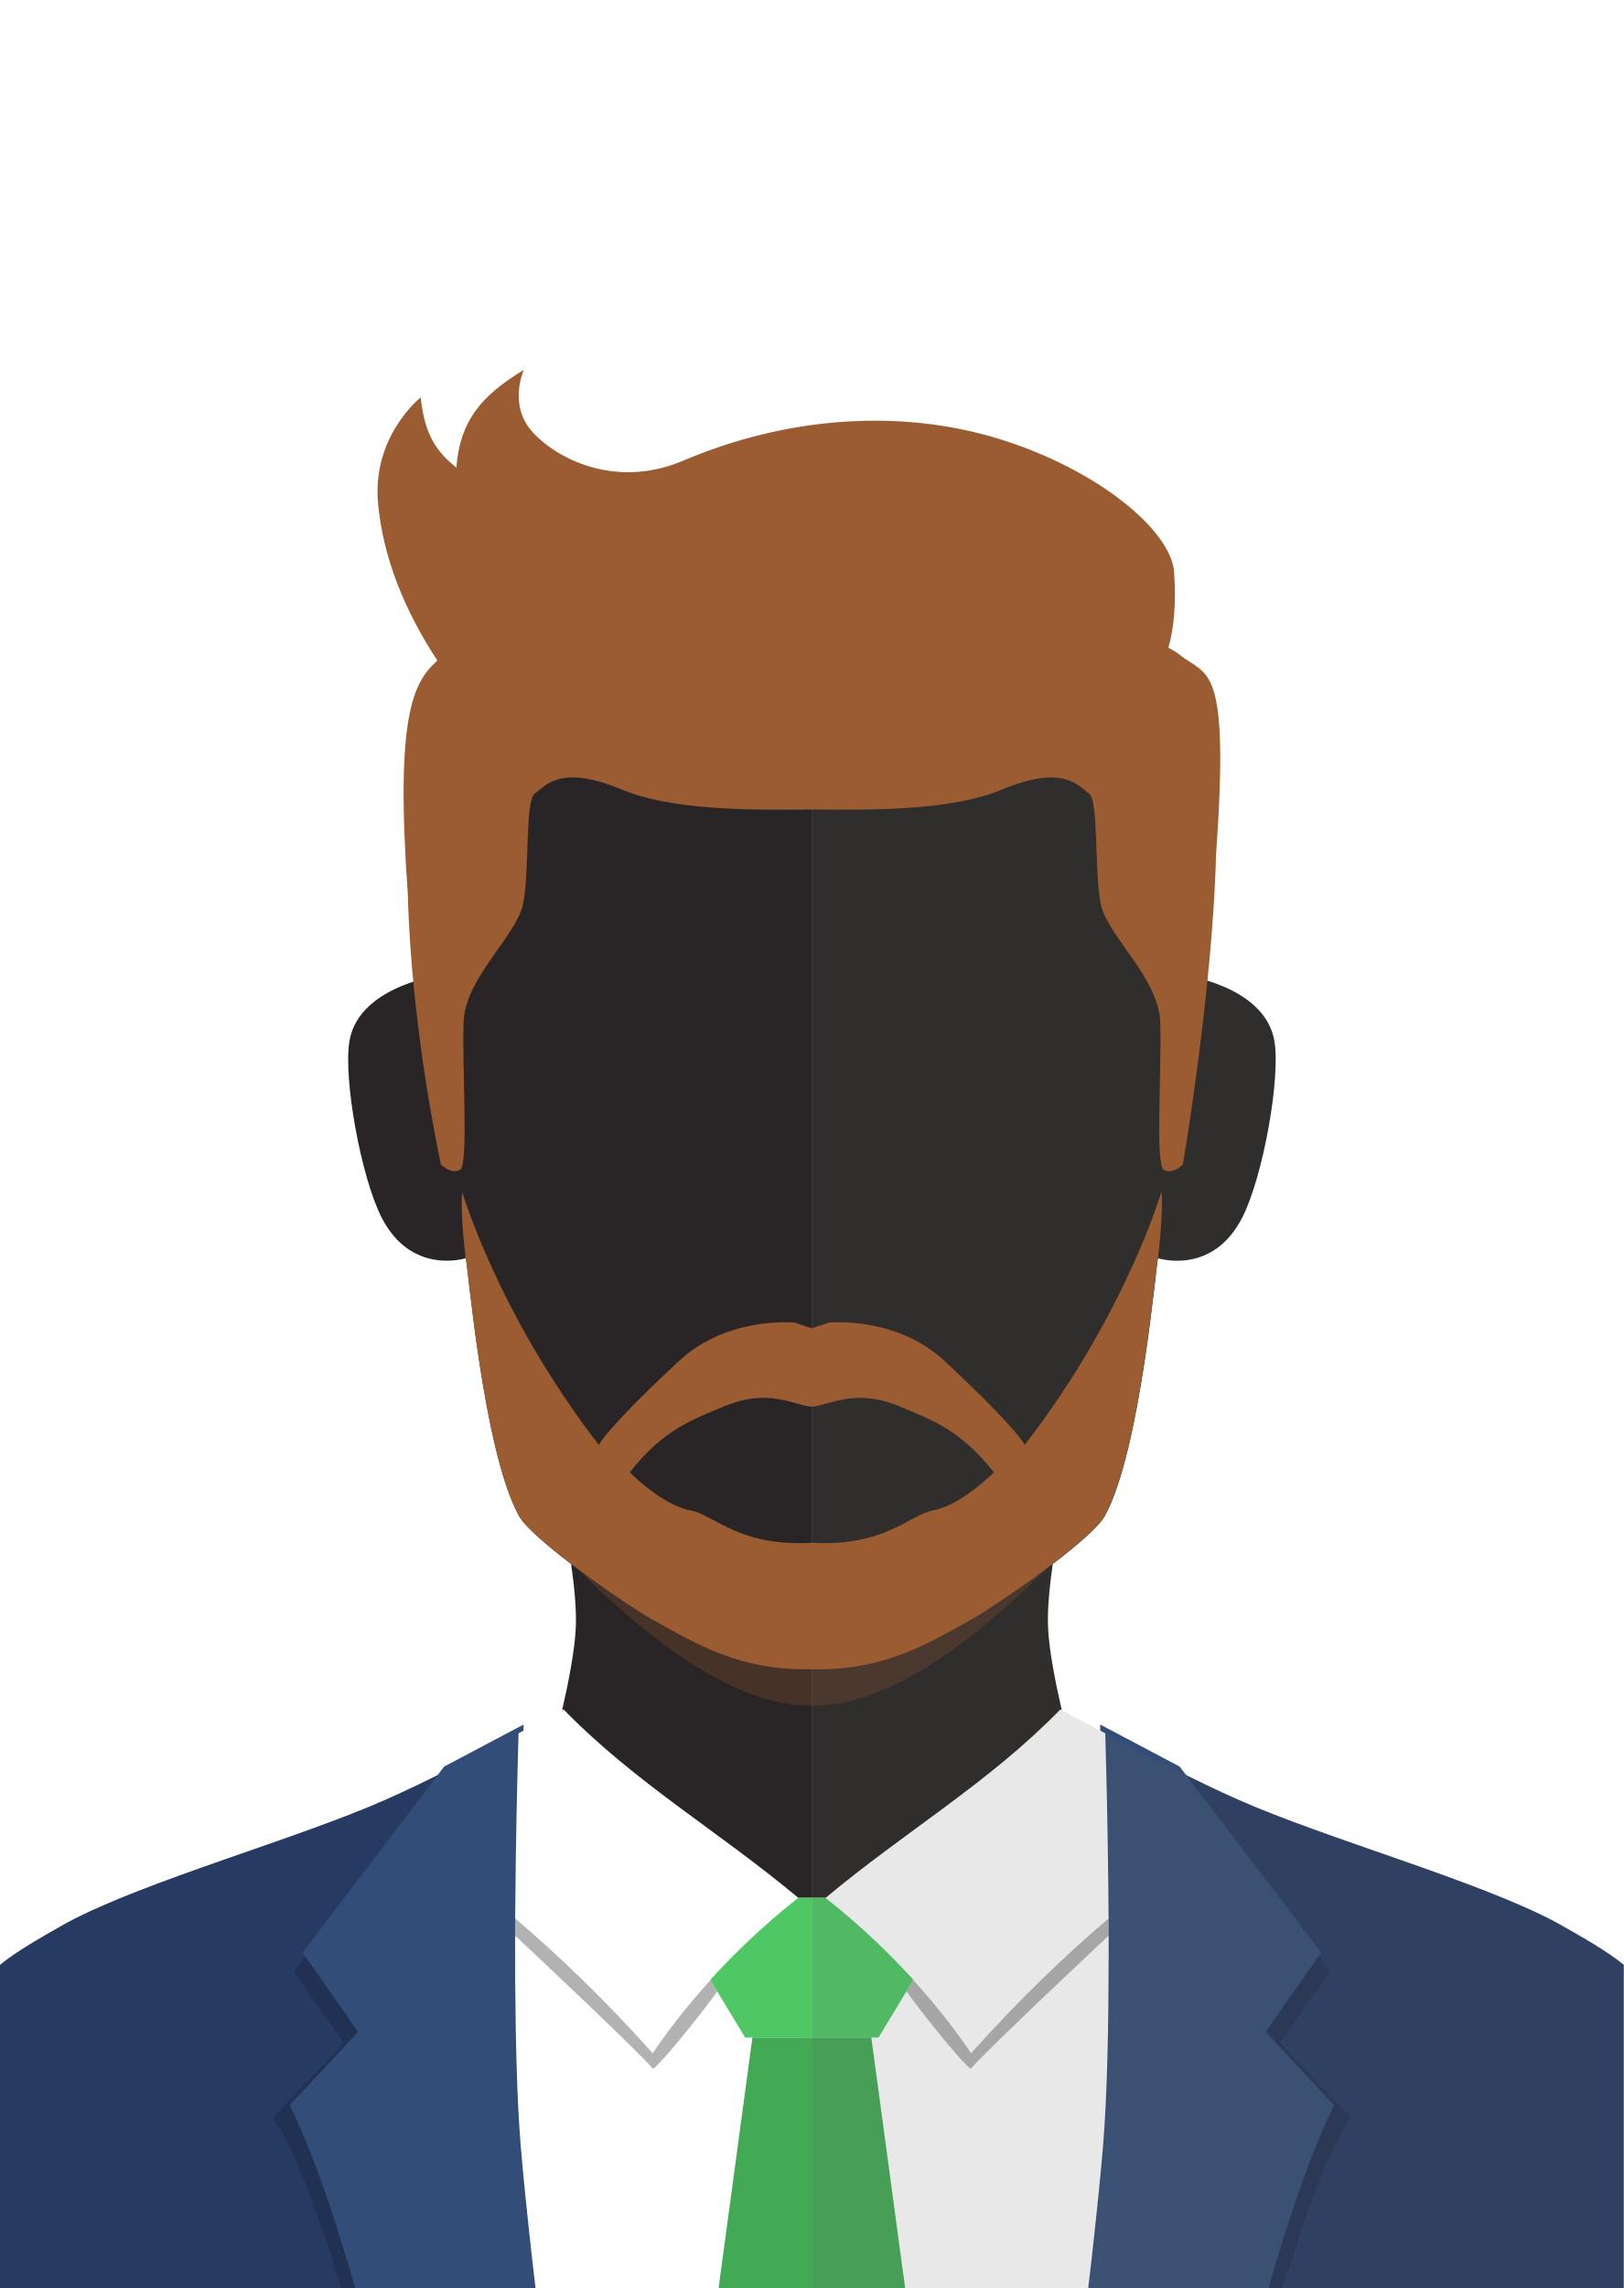
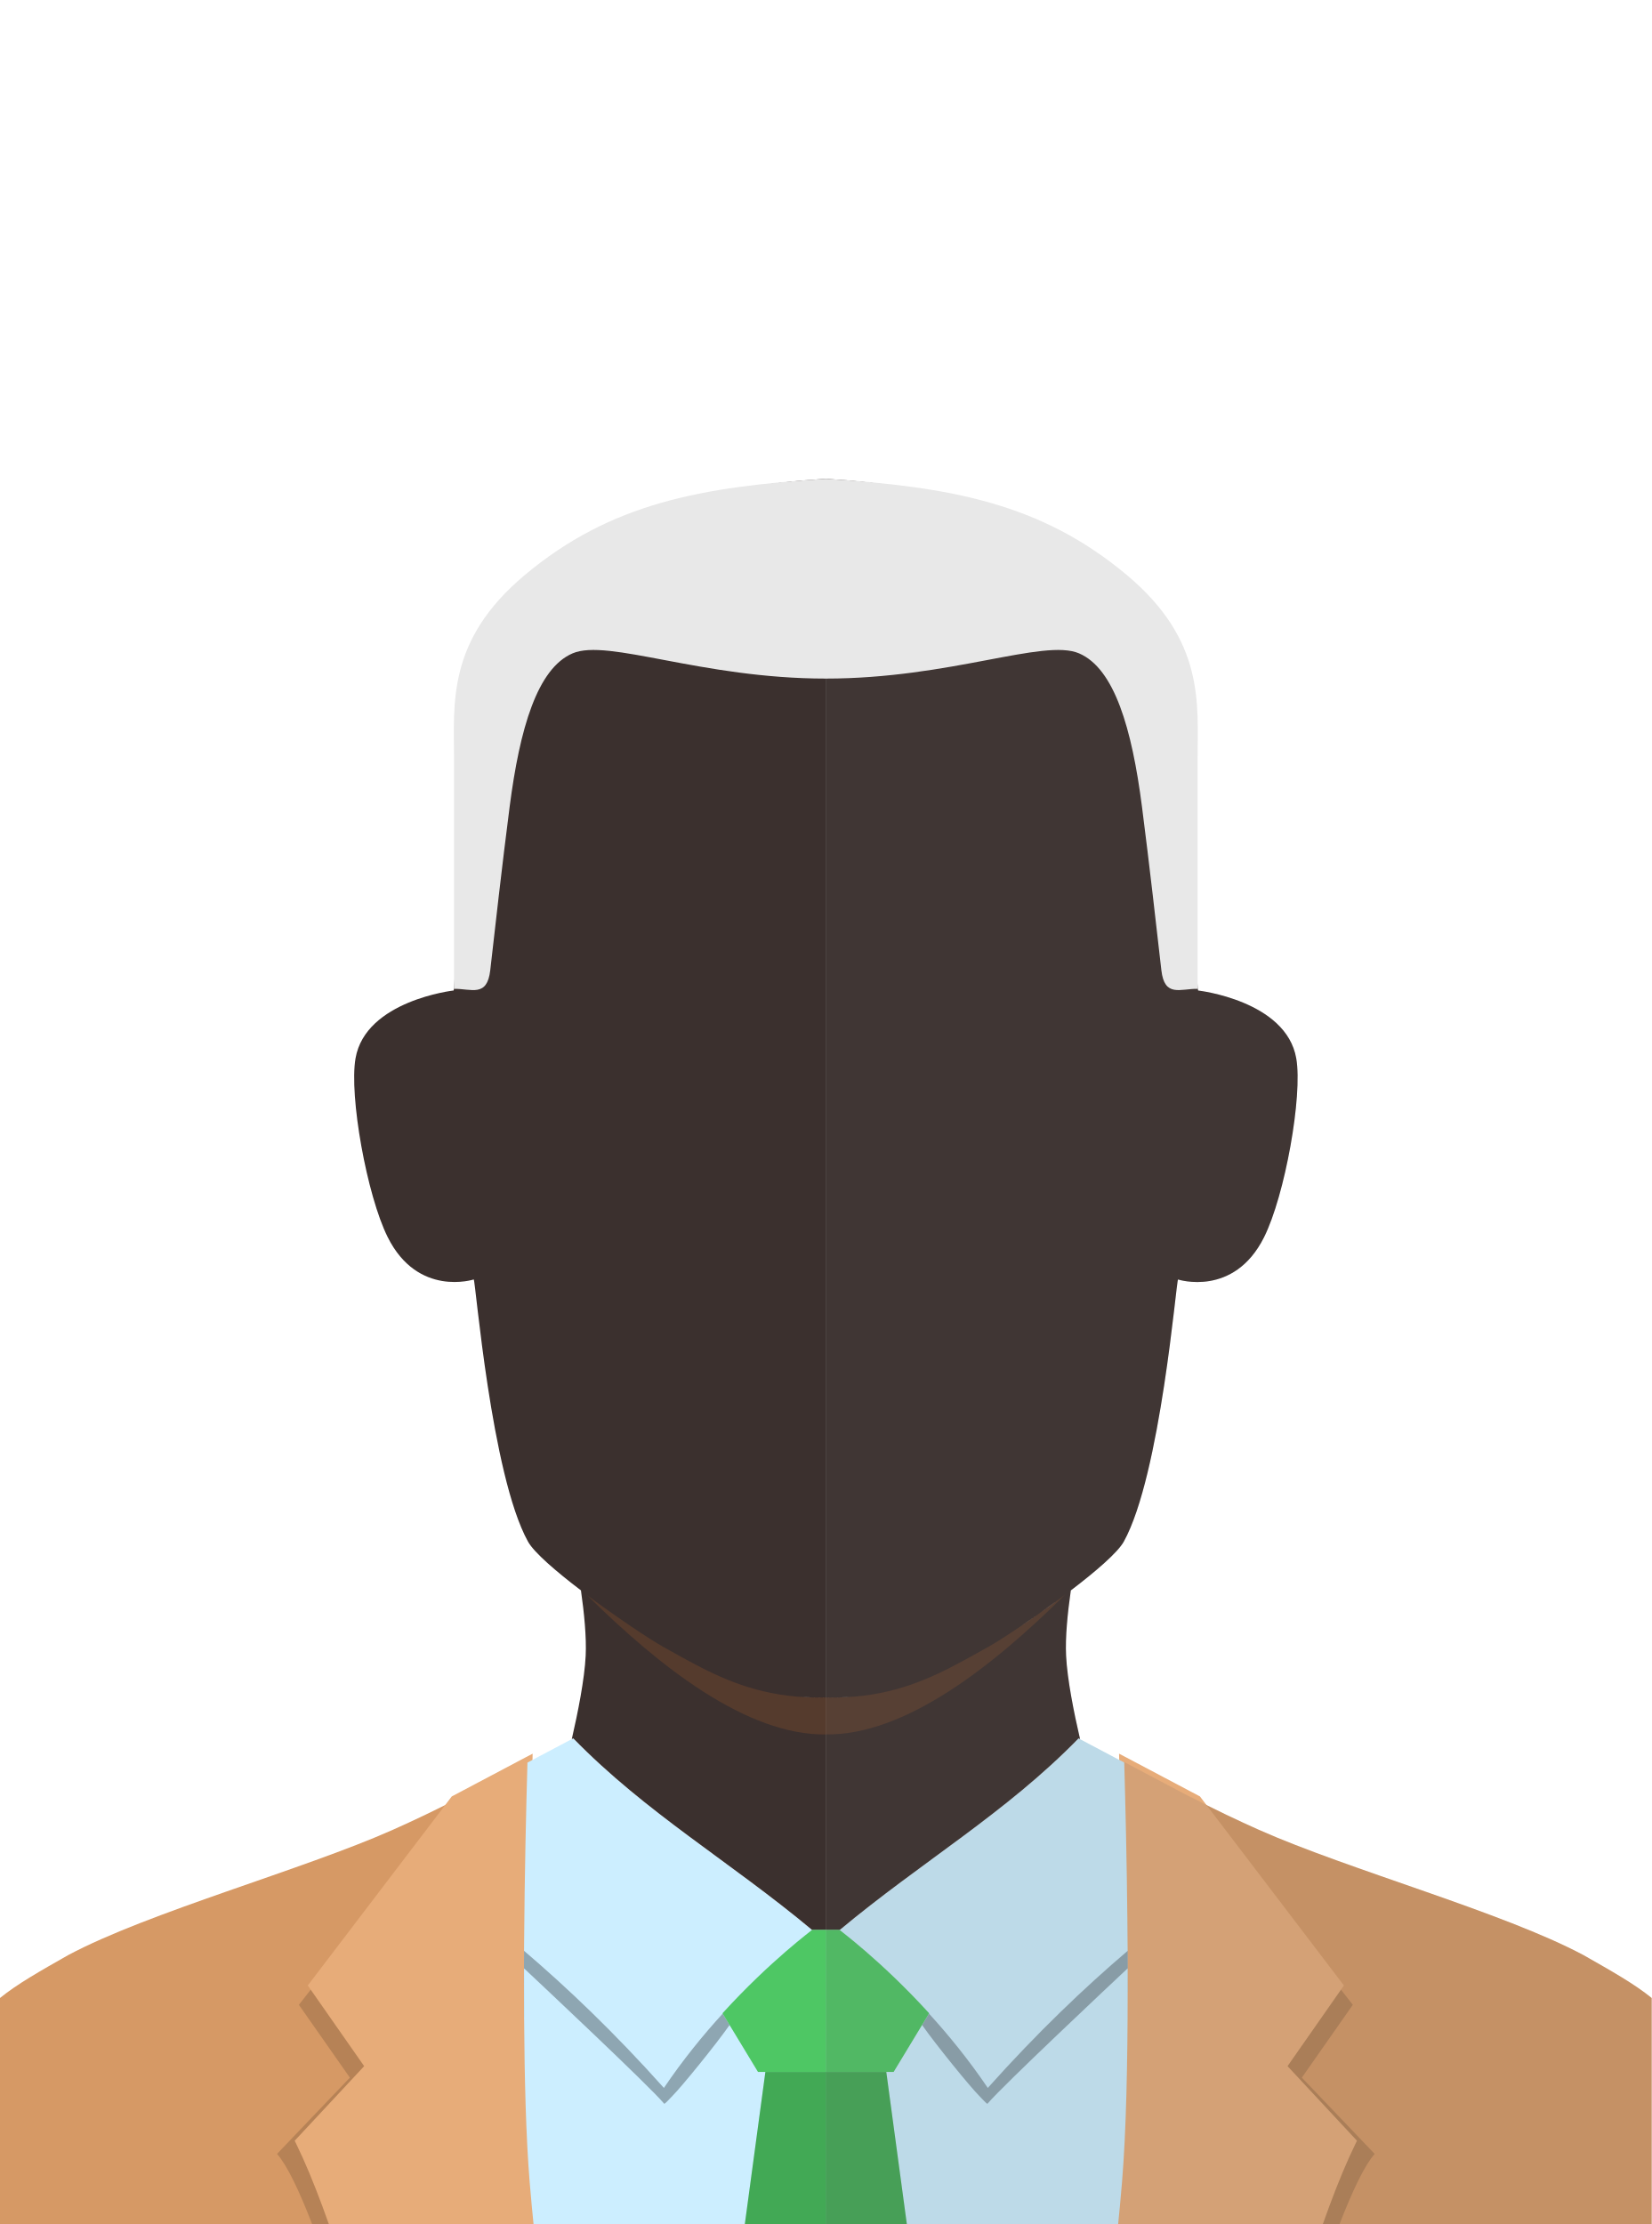
<svg xmlns="http://www.w3.org/2000/svg">
  <defs />
-   <g id="Body" style="display: inline;">
-     <path id="Suit" d="M 12.275 47.871 C 11.685 48.184 10.975 48.518 10.467 48.744 C 8.058 49.815 3.955 50.94 1.816 52.083 C 1.054 52.516 0.459 52.852 0 53.225 L 0 72 L 12.173 72 C 11.822 70.262 9.874 60.867 8.009 57.051 L 9.871 55.051 L 8.515 52.895 L 12.275 47.871 z M 31.725 47.871 L 35.485 52.895 L 34.129 55.051 L 35.991 57.051 C 34.126 60.867 32.178 70.262 31.826 72 L 44 72 L 44 53.225 C 43.541 52.852 42.946 52.516 42.183 52.083 C 40.045 50.94 35.942 49.815 33.533 48.744 C 33.025 48.518 32.315 48.184 31.725 47.871 z " style="fill-rule: evenodd; fill: rgb(39, 58, 98);" />
-     <path id="LapelShadow" d="M 8.362 52.896 L 7.962 53.407 L 9.32 55.347 L 7.38 57.379 C 8.412 58.533 10.529 65.793 11.739 72 L 12.173 72 C 11.822 70.263 9.874 60.868 8.009 57.052 L 9.871 55.052 L 8.362 52.896 z M 35.638 52.896 L 34.129 55.052 L 35.991 57.052 C 34.126 60.868 32.178 70.263 31.826 72 L 32.261 72 C 33.471 65.793 35.588 58.533 36.62 57.379 L 34.68 55.347 L 36.038 53.407 L 35.638 52.896 z " style="fill: rgb(0, 0, 0); fill-rule: evenodd; fill-opacity: 0.15;" />
-     <path id="Lapel" d="M 14.189 46.717 L 13.988 46.822 C 13.68 46.986 12.807 47.447 12.061 47.842 L 12.035 47.855 L 8.199 52.892 L 9.701 55.041 L 7.85 57.028 L 7.89 57.109 C 8.812 58.995 9.768 62.299 10.531 65.338 C 11.289 68.357 11.858 71.113 12.038 72 L 15.903 72 L 15.9 71.982 C 15.44 68.508 14.503 61.293 14.242 58.119 C 13.996 55.124 14.103 49.784 14.184 46.943 L 14.189 46.717 z M 29.811 46.717 L 29.816 46.943 C 29.897 49.784 30.004 55.124 29.758 58.119 C 29.497 61.293 28.56 68.508 28.1 71.982 L 28.097 72 L 31.963 72 C 32.143 71.113 32.711 68.357 33.469 65.338 C 34.232 62.299 35.188 58.995 36.109 57.109 L 36.149 57.028 L 34.299 55.041 L 35.801 52.892 L 31.965 47.855 L 31.94 47.842 C 31.193 47.447 30.32 46.986 30.012 46.822 L 29.811 46.717 z " style="fill-rule: evenodd; fill: rgb(50, 77, 119);" />
-     <path id="Shirt" d="M 15.27 46.309 C 15.202 46.344 14.329 46.807 14.051 46.954 C 14.015 48.217 13.975 49.912 13.962 51.753 L 13.961 51.752 C 13.956 52.414 13.956 53.084 13.96 53.745 L 13.962 53.748 C 13.972 55.374 14.012 56.935 14.11 58.13 C 14.372 61.314 15.309 68.525 15.769 72 L 18.12 72 L 21.999 72 L 21.999 55.421 L 22.001 55.421 L 22.001 72 L 25.88 72 L 28.231 72 C 28.691 68.525 29.628 61.314 29.89 58.13 C 30.002 56.769 30.039 54.934 30.04 53.068 L 30.043 53.064 C 30.043 52.699 30.042 52.333 30.04 51.969 C 30.039 51.95 30.039 51.932 30.039 51.913 C 30.038 51.796 30.037 51.68 30.036 51.564 C 30.036 51.461 30.035 51.357 30.034 51.255 C 30.034 51.23 30.034 51.205 30.033 51.18 L 30.033 51.18 C 30.017 49.562 29.981 48.085 29.949 46.954 C 29.671 46.807 28.798 46.344 28.73 46.309 C 26.791 48.299 24.539 49.6 22.369 51.412 C 22.369 51.412 22.362 51.407 22.362 51.407 L 22.001 51.407 L 22.001 51.674 L 21.999 51.674 L 21.999 51.407 L 21.637 51.407 C 21.638 51.407 21.631 51.412 21.631 51.412 C 19.461 49.6 17.209 48.299 15.27 46.309 z M 14.838 52.743 C 14.988 52.879 15.139 53.018 15.292 53.162 C 15.445 53.306 15.599 53.453 15.755 53.605 C 15.911 53.757 16.068 53.912 16.227 54.072 C 16.385 54.231 16.545 54.395 16.706 54.563 C 16.867 54.73 17.029 54.902 17.193 55.079 C 17.356 55.255 17.52 55.436 17.686 55.621 C 17.52 55.436 17.356 55.255 17.193 55.079 C 17.029 54.902 16.867 54.73 16.706 54.563 C 16.545 54.395 16.385 54.231 16.227 54.072 C 16.068 53.912 15.911 53.757 15.755 53.605 C 15.599 53.453 15.445 53.306 15.292 53.162 C 15.139 53.018 14.988 52.879 14.838 52.743 z M 29.162 52.743 C 29.012 52.879 28.861 53.018 28.708 53.162 C 28.555 53.306 28.401 53.453 28.245 53.605 C 28.089 53.757 27.931 53.912 27.773 54.072 C 27.614 54.231 27.455 54.395 27.294 54.563 C 27.133 54.73 26.97 54.902 26.807 55.079 C 26.644 55.255 26.48 55.436 26.314 55.621 C 26.254 55.532 26.193 55.444 26.132 55.358 C 26.193 55.444 26.254 55.532 26.314 55.621 C 26.48 55.436 26.644 55.255 26.807 55.079 C 26.97 54.902 27.133 54.73 27.294 54.563 C 27.455 54.395 27.614 54.231 27.773 54.072 C 27.931 53.912 28.089 53.757 28.245 53.605 C 28.401 53.453 28.555 53.306 28.708 53.162 C 28.861 53.018 29.012 52.879 29.162 52.743 z M 19.252 53.641 C 19.123 53.783 18.991 53.931 18.86 54.085 C 18.794 54.162 18.728 54.24 18.662 54.32 C 18.596 54.4 18.53 54.481 18.465 54.564 C 18.407 54.636 18.35 54.709 18.293 54.783 C 18.35 54.709 18.407 54.636 18.465 54.564 C 18.53 54.482 18.596 54.4 18.662 54.32 C 18.728 54.241 18.794 54.162 18.86 54.085 C 18.992 53.931 19.123 53.783 19.252 53.641 z M 25.394 54.389 C 25.431 54.434 25.467 54.479 25.503 54.524 C 25.467 54.479 25.431 54.434 25.394 54.389 z M 25.575 54.613 C 25.613 54.661 25.65 54.71 25.688 54.758 C 25.651 54.71 25.613 54.661 25.575 54.613 z M 18.24 54.852 C 18.197 54.907 18.155 54.964 18.113 55.02 C 18.155 54.964 18.197 54.908 18.24 54.852 z M 25.769 54.863 C 25.814 54.923 25.859 54.983 25.904 55.043 C 25.859 54.983 25.814 54.923 25.769 54.863 z M 25.935 55.084 C 25.988 55.157 26.042 55.231 26.095 55.305 C 26.042 55.231 25.988 55.157 25.935 55.084 z M 18.056 55.097 C 18.011 55.158 17.966 55.221 17.921 55.283 C 17.966 55.221 18.011 55.158 18.056 55.097 z " style="fill-rule: evenodd; fill: rgb(255, 255, 255);" />
-     <path id="CollarShadow" d="M 30.032 51.18 C 30.034 51.424 30.037 51.664 30.039 51.913 C 30.037 51.668 30.036 51.422 30.033 51.18 L 30.032 51.18 z M 21.999 51.674 L 21.999 55.195 L 21.999 55.421 L 22.001 55.421 L 22.001 55.195 L 22.001 51.674 L 21.999 51.674 z M 13.961 51.752 C 13.956 52.414 13.956 53.084 13.96 53.745 L 13.962 53.748 C 13.96 53.313 13.959 52.874 13.96 52.436 C 14.382 52.831 17.292 55.566 17.678 56.024 L 17.697 56.046 C 17.757 56.006 17.82 55.927 17.916 55.831 C 18.159 55.588 19.068 54.471 19.436 53.945 L 20.193 55.195 L 19.252 53.641 C 18.734 54.209 18.191 54.873 17.686 55.621 C 16.363 54.141 15.103 52.943 13.96 51.969 C 13.961 51.895 13.962 51.826 13.962 51.753 L 13.961 51.752 z M 30.04 51.969 C 28.897 52.943 27.637 54.141 26.314 55.621 C 25.807 54.871 25.265 54.208 24.748 53.641 L 24.564 53.945 C 24.932 54.471 25.841 55.588 26.084 55.831 C 26.18 55.927 26.243 56.006 26.303 56.046 L 26.322 56.024 C 26.708 55.566 29.618 52.831 30.04 52.436 C 30.04 52.646 30.04 52.857 30.04 53.068 L 30.043 53.064 C 30.043 52.699 30.042 52.333 30.04 51.969 z " style="fill: rgb(0, 0, 0); fill-rule: evenodd; fill-opacity: 0.304;" />
-     <g id="TieGroup" style="display: inline;">
-       <path id="Tie" d="M 20.389,55.195 18.12,72 h 3.879 V 55.195 Z m 1.611,0 V 72 h 3.879 L 23.61,55.195 Z" style="fill-rule: evenodd;" fill="#4ec764" />
-       <path id="TieKnot" d="m 21.637,51.407 c 0.023,-0.007 -1.103,0.811 -2.391,2.226 l 0.946,1.562 h 1.806 v -3.788 z m 0.363,0 v 3.788 h 1.806 l 0.946,-1.562 c -1.288,-1.415 -2.413,-2.233 -2.391,-2.226 z" style="fill-rule: evenodd;" fill="#4ec764" />
-       <path id="TieTint" d="M 20.389,55.195 18.12,72 h 3.879 V 55.195 Z m 1.611,0 V 72 h 3.879 L 23.61,55.195 Z" style="fill: rgb(0, 0, 0); fill-opacity: 0.15; fill-rule: evenodd;" />
+   <g id="Body" style="display: inline">
+     <path id="Suit" d="M 12.275 47.871 C 11.685 48.184 10.975 48.518 10.467 48.744 C 8.058 49.815 3.955 50.94 1.816 52.083 C 1.054 52.516 0.459 52.852 0 53.225 L 0 72 L 12.173 72 C 11.822 70.262 9.874 60.867 8.009 57.051 L 9.871 55.051 L 8.515 52.895 L 12.275 47.871 z M 31.725 47.871 L 35.485 52.895 L 34.129 55.051 L 35.991 57.051 C 34.126 60.867 32.178 70.262 31.826 72 L 44 72 L 44 53.225 C 43.541 52.852 42.946 52.516 42.183 52.083 C 40.045 50.94 35.942 49.815 33.533 48.744 C 33.025 48.518 32.315 48.184 31.725 47.871 z " style="fill-rule: evenodd; fill: rgb(214, 153, 101)" />
+     <path id="LapelShadow" d="M 8.362 52.896 L 7.962 53.407 L 9.32 55.347 L 7.38 57.379 C 8.412 58.533 10.529 65.793 11.739 72 L 12.173 72 C 11.822 70.263 9.874 60.868 8.009 57.052 L 9.871 55.052 L 8.362 52.896 z M 35.638 52.896 L 34.129 55.052 L 35.991 57.052 C 34.126 60.868 32.178 70.263 31.826 72 L 32.261 72 C 33.471 65.793 35.588 58.533 36.62 57.379 L 34.68 55.347 L 36.038 53.407 L 35.638 52.896 z " style="fill: rgb(0, 0, 0); fill-rule: evenodd; fill-opacity: 0.15" />
+     <path id="Lapel" d="M 14.189 46.717 L 13.988 46.822 C 13.68 46.986 12.807 47.447 12.061 47.842 L 12.035 47.855 L 8.199 52.892 L 9.701 55.041 L 7.85 57.028 L 7.89 57.109 C 8.812 58.995 9.768 62.299 10.531 65.338 C 11.289 68.357 11.858 71.113 12.038 72 L 15.903 72 L 15.9 71.982 C 15.44 68.508 14.503 61.293 14.242 58.119 C 13.996 55.124 14.103 49.784 14.184 46.943 L 14.189 46.717 z M 29.811 46.717 L 29.816 46.943 C 29.897 49.784 30.004 55.124 29.758 58.119 C 29.497 61.293 28.56 68.508 28.1 71.982 L 28.097 72 L 31.963 72 C 32.143 71.113 32.711 68.357 33.469 65.338 C 34.232 62.299 35.188 58.995 36.109 57.109 L 36.149 57.028 L 34.299 55.041 L 35.801 52.892 L 31.965 47.855 L 31.94 47.842 C 31.193 47.447 30.32 46.986 30.012 46.822 L 29.811 46.717 z " style="fill-rule: evenodd; fill: rgb(231, 172, 121)" />
+     <path id="Shirt" d="M 15.27 46.309 C 15.202 46.344 14.329 46.807 14.051 46.954 C 14.015 48.217 13.975 49.912 13.962 51.753 L 13.961 51.752 C 13.956 52.414 13.956 53.084 13.96 53.745 L 13.962 53.748 C 13.972 55.374 14.012 56.935 14.11 58.13 C 14.372 61.314 15.309 68.525 15.769 72 L 18.12 72 L 21.999 72 L 21.999 55.421 L 22.001 55.421 L 22.001 72 L 25.88 72 L 28.231 72 C 28.691 68.525 29.628 61.314 29.89 58.13 C 30.002 56.769 30.039 54.934 30.04 53.068 L 30.043 53.064 C 30.043 52.699 30.042 52.333 30.04 51.969 C 30.039 51.95 30.039 51.932 30.039 51.913 C 30.038 51.796 30.037 51.68 30.036 51.564 C 30.036 51.461 30.035 51.357 30.034 51.255 C 30.034 51.23 30.034 51.205 30.033 51.18 L 30.033 51.18 C 30.017 49.562 29.981 48.085 29.949 46.954 C 29.671 46.807 28.798 46.344 28.73 46.309 C 26.791 48.299 24.539 49.6 22.369 51.412 C 22.369 51.412 22.362 51.407 22.362 51.407 L 22.001 51.407 L 22.001 51.674 L 21.999 51.674 L 21.999 51.407 L 21.637 51.407 C 21.638 51.407 21.631 51.412 21.631 51.412 C 19.461 49.6 17.209 48.299 15.27 46.309 z M 14.838 52.743 C 14.988 52.879 15.139 53.018 15.292 53.162 C 15.445 53.306 15.599 53.453 15.755 53.605 C 15.911 53.757 16.068 53.912 16.227 54.072 C 16.385 54.231 16.545 54.395 16.706 54.563 C 16.867 54.73 17.029 54.902 17.193 55.079 C 17.356 55.255 17.52 55.436 17.686 55.621 C 17.52 55.436 17.356 55.255 17.193 55.079 C 17.029 54.902 16.867 54.73 16.706 54.563 C 16.545 54.395 16.385 54.231 16.227 54.072 C 16.068 53.912 15.911 53.757 15.755 53.605 C 15.599 53.453 15.445 53.306 15.292 53.162 C 15.139 53.018 14.988 52.879 14.838 52.743 z M 29.162 52.743 C 29.012 52.879 28.861 53.018 28.708 53.162 C 28.555 53.306 28.401 53.453 28.245 53.605 C 28.089 53.757 27.931 53.912 27.773 54.072 C 27.614 54.231 27.455 54.395 27.294 54.563 C 27.133 54.73 26.97 54.902 26.807 55.079 C 26.644 55.255 26.48 55.436 26.314 55.621 C 26.254 55.532 26.193 55.444 26.132 55.358 C 26.193 55.444 26.254 55.532 26.314 55.621 C 26.48 55.436 26.644 55.255 26.807 55.079 C 26.97 54.902 27.133 54.73 27.294 54.563 C 27.455 54.395 27.614 54.231 27.773 54.072 C 27.931 53.912 28.089 53.757 28.245 53.605 C 28.401 53.453 28.555 53.306 28.708 53.162 C 28.861 53.018 29.012 52.879 29.162 52.743 z M 19.252 53.641 C 19.123 53.783 18.991 53.931 18.86 54.085 C 18.794 54.162 18.728 54.24 18.662 54.32 C 18.596 54.4 18.53 54.481 18.465 54.564 C 18.407 54.636 18.35 54.709 18.293 54.783 C 18.35 54.709 18.407 54.636 18.465 54.564 C 18.53 54.482 18.596 54.4 18.662 54.32 C 18.728 54.241 18.794 54.162 18.86 54.085 C 18.992 53.931 19.123 53.783 19.252 53.641 z M 25.394 54.389 C 25.431 54.434 25.467 54.479 25.503 54.524 C 25.467 54.479 25.431 54.434 25.394 54.389 z M 25.575 54.613 C 25.613 54.661 25.65 54.71 25.688 54.758 C 25.651 54.71 25.613 54.661 25.575 54.613 z M 18.24 54.852 C 18.197 54.907 18.155 54.964 18.113 55.02 C 18.155 54.964 18.197 54.908 18.24 54.852 z M 25.769 54.863 C 25.814 54.923 25.859 54.983 25.904 55.043 C 25.859 54.983 25.814 54.923 25.769 54.863 z M 25.935 55.084 C 25.988 55.157 26.042 55.231 26.095 55.305 C 26.042 55.231 25.988 55.157 25.935 55.084 z M 18.056 55.097 C 18.011 55.158 17.966 55.221 17.921 55.283 C 17.966 55.221 18.011 55.158 18.056 55.097 z " style="fill-rule: evenodd; fill: rgb(204, 238, 255)" />
+     <path id="CollarShadow" d="M 30.032 51.18 C 30.034 51.424 30.037 51.664 30.039 51.913 C 30.037 51.668 30.036 51.422 30.033 51.18 L 30.032 51.18 z M 21.999 51.674 L 21.999 55.195 L 21.999 55.421 L 22.001 55.421 L 22.001 55.195 L 22.001 51.674 L 21.999 51.674 z M 13.961 51.752 C 13.956 52.414 13.956 53.084 13.96 53.745 L 13.962 53.748 C 13.96 53.313 13.959 52.874 13.96 52.436 C 14.382 52.831 17.292 55.566 17.678 56.024 L 17.697 56.046 C 17.757 56.006 17.82 55.927 17.916 55.831 C 18.159 55.588 19.068 54.471 19.436 53.945 L 20.193 55.195 L 19.252 53.641 C 18.734 54.209 18.191 54.873 17.686 55.621 C 16.363 54.141 15.103 52.943 13.96 51.969 C 13.961 51.895 13.962 51.826 13.962 51.753 L 13.961 51.752 z M 30.04 51.969 C 28.897 52.943 27.637 54.141 26.314 55.621 C 25.807 54.871 25.265 54.208 24.748 53.641 L 24.564 53.945 C 24.932 54.471 25.841 55.588 26.084 55.831 C 26.18 55.927 26.243 56.006 26.303 56.046 L 26.322 56.024 C 26.708 55.566 29.618 52.831 30.04 52.436 C 30.04 52.646 30.04 52.857 30.04 53.068 L 30.043 53.064 C 30.043 52.699 30.042 52.333 30.04 51.969 z " style="fill: rgb(0, 0, 0); fill-rule: evenodd; fill-opacity: 0.304" />
+     <g id="TieGroup" style="display: inline">
+       <path id="Tie" d="M 20.389,55.195 18.12,72 h 3.879 V 55.195 Z m 1.611,0 V 72 h 3.879 L 23.61,55.195 Z" style="fill-rule: evenodd" fill="#4ec764" />
+       <path id="TieKnot" d="m 21.637,51.407 c 0.023,-0.007 -1.103,0.811 -2.391,2.226 l 0.946,1.562 h 1.806 v -3.788 z m 0.363,0 v 3.788 h 1.806 l 0.946,-1.562 c -1.288,-1.415 -2.413,-2.233 -2.391,-2.226 z" style="fill-rule: evenodd" fill="#4ec764" />
+       <path id="TieTint" d="M 20.389,55.195 18.12,72 h 3.879 V 55.195 Z m 1.611,0 V 72 h 3.879 L 23.61,55.195 Z" style="fill: rgb(0, 0, 0); fill-opacity: 0.15; fill-rule: evenodd" />
    </g>
-     <g id="BowtieGroup" style="display: none;">
-       <path d="m 15.995,50.022 c -0.056,6.37e-4 -0.101,0.006 -0.136,0.015 -0.968,0.265 -0.773,2.923 -0.699,3.83 0.074,0.907 0.552,3.091 0.846,3.427 0.294,0.336 3.127,-1.042 3.826,-1.68 0.319,-0.292 0.653,-0.66 0.922,-0.975 3.6e-4,3.26e-4 7.05e-4,7.4e-4 0.001,10e-4 0.058,0.053 0.315,0.286 0.513,0.335 0.085,0.021 0.357,0.034 0.732,0.04 0.375,-0.006 0.647,-0.018 0.732,-0.04 0.198,-0.05 0.455,-0.283 0.513,-0.335 3.28e-4,-2.93e-4 6.73e-4,-7.07e-4 0.001,-10e-4 0.269,0.315 0.603,0.683 0.922,0.975 0.699,0.638 3.531,2.016 3.826,1.68 0.294,-0.336 0.773,-2.52 0.846,-3.427 0.074,-0.907 0.268,-3.565 -0.699,-3.83 -0.034,-0.009 -0.079,-0.015 -0.136,-0.015 -0.499,-0.006 -1.883,0.379 -4.589,1.935 -0.375,-0.302 -0.782,-0.596 -1.416,-0.596 -0.634,0 -1.041,0.294 -1.416,0.596 -2.706,-1.556 -4.09,-1.94 -4.589,-1.935 z" id="Bowtie" style="fill-rule: evenodd;" fill="#4ec764" />
-       <path d="m 20.579,51.961 c -0.336,0.269 -0.285,1.579 -0.151,2.049 0.068,0.239 0.16,0.48 0.327,0.631 0.058,0.053 0.315,0.286 0.513,0.335 0.085,0.021 0.357,0.034 0.732,0.04 0.375,-0.006 0.647,-0.018 0.732,-0.04 0.198,-0.05 0.455,-0.283 0.513,-0.335 0.167,-0.151 0.259,-0.392 0.327,-0.631 0.134,-0.47 0.185,-1.781 -0.151,-2.049 -0.377,-0.303 -0.784,-0.6 -1.421,-0.6 -0.637,0 -1.044,0.296 -1.421,0.6 z m -3.483,1.139 c -0.09,0.002 -0.145,0.029 -0.162,0.096 -0.46,1.789 1.983,0.496 2.755,0.647 0.178,0.035 0.365,0.049 0.548,0.05 -0.041,-0.212 -0.092,-0.309 -0.095,-0.592 -1.598,0.261 -2.656,-0.209 -3.046,-0.202 z m 9.785,0 c -0.408,0.01 -1.456,0.458 -3.023,0.202 -0.003,0.282 -0.054,0.38 -0.095,0.592 0.183,-0.002 0.371,-0.015 0.548,-0.05 0.773,-0.151 3.215,1.142 2.755,-0.647 -0.019,-0.073 -0.082,-0.099 -0.186,-0.096 z" id="BowtieShadow" style="fill: rgb(0, 0, 0); fill-opacity: 0.13; fill-rule: evenodd;" />
+     <g id="BowtieGroup" style="display: none">
+       <path d="m 15.995,50.022 c -0.056,6.37e-4 -0.101,0.006 -0.136,0.015 -0.968,0.265 -0.773,2.923 -0.699,3.83 0.074,0.907 0.552,3.091 0.846,3.427 0.294,0.336 3.127,-1.042 3.826,-1.68 0.319,-0.292 0.653,-0.66 0.922,-0.975 3.6e-4,3.26e-4 7.05e-4,7.4e-4 0.001,10e-4 0.058,0.053 0.315,0.286 0.513,0.335 0.085,0.021 0.357,0.034 0.732,0.04 0.375,-0.006 0.647,-0.018 0.732,-0.04 0.198,-0.05 0.455,-0.283 0.513,-0.335 3.28e-4,-2.93e-4 6.73e-4,-7.07e-4 0.001,-10e-4 0.269,0.315 0.603,0.683 0.922,0.975 0.699,0.638 3.531,2.016 3.826,1.68 0.294,-0.336 0.773,-2.52 0.846,-3.427 0.074,-0.907 0.268,-3.565 -0.699,-3.83 -0.034,-0.009 -0.079,-0.015 -0.136,-0.015 -0.499,-0.006 -1.883,0.379 -4.589,1.935 -0.375,-0.302 -0.782,-0.596 -1.416,-0.596 -0.634,0 -1.041,0.294 -1.416,0.596 -2.706,-1.556 -4.09,-1.94 -4.589,-1.935 z" id="Bowtie" style="fill-rule: evenodd" fill="#4ec764" />
+       <path d="m 20.579,51.961 c -0.336,0.269 -0.285,1.579 -0.151,2.049 0.068,0.239 0.16,0.48 0.327,0.631 0.058,0.053 0.315,0.286 0.513,0.335 0.085,0.021 0.357,0.034 0.732,0.04 0.375,-0.006 0.647,-0.018 0.732,-0.04 0.198,-0.05 0.455,-0.283 0.513,-0.335 0.167,-0.151 0.259,-0.392 0.327,-0.631 0.134,-0.47 0.185,-1.781 -0.151,-2.049 -0.377,-0.303 -0.784,-0.6 -1.421,-0.6 -0.637,0 -1.044,0.296 -1.421,0.6 z m -3.483,1.139 c -0.09,0.002 -0.145,0.029 -0.162,0.096 -0.46,1.789 1.983,0.496 2.755,0.647 0.178,0.035 0.365,0.049 0.548,0.05 -0.041,-0.212 -0.092,-0.309 -0.095,-0.592 -1.598,0.261 -2.656,-0.209 -3.046,-0.202 z m 9.785,0 c -0.408,0.01 -1.456,0.458 -3.023,0.202 -0.003,0.282 -0.054,0.38 -0.095,0.592 0.183,-0.002 0.371,-0.015 0.548,-0.05 0.773,-0.151 3.215,1.142 2.755,-0.647 -0.019,-0.073 -0.082,-0.099 -0.186,-0.096 z" id="BowtieShadow" style="fill: rgb(0, 0, 0); fill-opacity: 0.13; fill-rule: evenodd" />
    </g>
-     <path id="Head" d="m 22,12.754 c -3.311,0.214 -4.781,0.835 -7.072,2.757 -2.841,2.911 -2.594,6.565 -2.831,10.823 -10e-4,0.004 -0.013,0.052 -0.013,0.052 0,0 -2.345,0.267 -2.613,1.807 -0.174,0.998 0.301,3.652 0.858,4.766 0.804,1.607 2.291,1.125 2.291,1.125 0.048,0.028 0.463,5.204 1.444,6.981 0.161,0.293 0.749,0.797 1.412,1.302 0.086,0.602 0.15,1.25 0.126,1.741 -0.031,0.626 -0.206,1.506 -0.37,2.221 0.004,-0.002 0.037,-0.02 0.039,-0.021 1.94,1.99 4.191,3.291 6.362,5.104 0.004,-0.004 0.007,-0.006 0.006,-0.006 h 0.362 v -6.188 c -0.118,0.003 -0.232,0.003 -0.345,5.17e-4 0.112,0.003 0.227,0.003 0.345,-5.17e-4 v -27.168 c 3.6e-4,-2e-5 7.14e-4,2.2e-5 10e-4,0 3.2e-4,2.2e-5 6.73e-4,-2e-5 0.001,0 v 27.168 c 0.118,0.003 0.232,0.003 0.345,5.17e-4 -0.112,0.003 -0.227,0.003 -0.345,-5.17e-4 v 6.188 h 0.362 c -0.001,-3e-4 0.001,0.002 0.006,0.006 2.171,-1.812 4.422,-3.113 6.362,-5.104 0.002,0.001 0.035,0.019 0.039,0.021 C 28.606,45.615 28.431,44.735 28.4,44.109 c -0.025,-0.492 0.04,-1.139 0.126,-1.741 0.662,-0.504 1.25,-1.009 1.412,-1.302 0.981,-1.778 1.396,-6.953 1.444,-6.981 0,0 1.487,0.482 2.291,-1.125 0.557,-1.114 1.032,-3.768 0.858,-4.766 -0.268,-1.54 -2.613,-1.807 -2.613,-1.807 0,0 -0.012,-0.047 -0.013,-0.052 -0.237,-4.258 0.01,-7.912 -2.831,-10.823 -2.292,-1.922 -3.761,-2.543 -7.072,-2.757 z m -6.464,29.66 c 0.069,0.052 0.139,0.105 0.209,0.157 -0.07,-0.052 -0.14,-0.104 -0.209,-0.157 z m 0.265,0.198 c 0.167,0.123 0.334,0.242 0.498,0.358 -0.164,-0.116 -0.331,-0.235 -0.498,-0.358 z m 12.397,0 c -0.171,0.126 -0.341,0.248 -0.508,0.366 0.167,-0.118 0.338,-0.24 0.508,-0.366 z m -0.585,0.42 c -0.155,0.108 -0.303,0.21 -0.443,0.305 0.141,-0.095 0.289,-0.196 0.443,-0.305 z m -11.213,0.01 c 0.156,0.109 0.307,0.213 0.449,0.308 -0.142,-0.096 -0.292,-0.198 -0.449,-0.308 z m 0.535,0.366 c 0.147,0.098 0.285,0.188 0.402,0.262 -0.117,-0.074 -0.253,-0.163 -0.402,-0.262 z m 10.112,0.011 c -0.146,0.097 -0.278,0.183 -0.394,0.256 0.113,-0.072 0.251,-0.161 0.394,-0.256 z m -9.654,0.286 c 0.046,0.029 0.092,0.058 0.131,0.081 0.053,0.032 0.098,0.059 0.136,0.08 -0.038,-0.021 -0.084,-0.048 -0.136,-0.08 -0.039,-0.023 -0.086,-0.053 -0.131,-0.081 z m 9.076,0.084 c -0.05,0.03 -0.095,0.056 -0.131,0.076 0.036,-0.02 0.081,-0.046 0.131,-0.076 z M 18.13,44.126 c 0.128,0.071 0.258,0.141 0.389,0.21 -0.131,-0.069 -0.26,-0.139 -0.389,-0.21 z m 7.74,0 c -0.128,0.071 -0.257,0.141 -0.389,0.21 0.131,-0.069 0.261,-0.139 0.389,-0.21 z m -4.775,1.056 c 0.042,0.004 0.084,0.009 0.127,0.013 -0.043,-0.004 -0.085,-0.008 -0.127,-0.013 z m 1.81,0 c -0.042,0.005 -0.084,0.009 -0.127,0.013 0.043,-0.004 0.085,-0.008 0.127,-0.013 z m -1.572,0.022 c 0.097,0.007 0.196,0.012 0.298,0.015 -0.052,-0.001 -0.103,-0.003 -0.154,-0.006 -0.003,-1.57e-4 -0.006,-3.56e-4 -0.009,-5.17e-4 -0.045,-0.002 -0.09,-0.005 -0.134,-0.009 z m 1.334,0 c -0.044,0.003 -0.089,0.006 -0.134,0.009 -0.003,1.61e-4 -0.006,3.6e-4 -0.009,5.17e-4 -0.05,0.003 -0.101,0.004 -0.153,0.006 0.101,-0.003 0.199,-0.008 0.296,-0.015 z" style="fill-rule: evenodd;" fill="#292526" />
-     <path id="NeckShadow" d="m 15.625,42.48 c 1.954,1.935 4.277,3.751 6.375,3.725 2.099,0.026 4.422,-1.79 6.375,-3.725 -0.818,0.613 -1.706,1.201 -2.032,1.382 -0.001,7e-4 -0.003,0.002 -0.004,0.003 h -5.17e-4 c -0.175,0.097 -0.35,0.196 -0.528,0.294 -0.059,0.033 -0.119,0.065 -0.178,0.097 -0.866,0.468 -1.805,0.892 -3.1,0.957 -3.2e-4,1.8e-5 -6.93e-4,-1.7e-5 -0.001,0 -10e-4,4.3e-5 -0.002,-4.2e-5 -0.003,0 -0.002,1.28e-4 -0.005,4.04e-4 -0.007,5.17e-4 -0.048,0.002 -0.097,0.004 -0.146,0.006 -0.018,4.6e-4 -0.037,6.82e-4 -0.055,10e-4 -0.031,5.63e-4 -0.063,8.64e-4 -0.095,0.001 -0.027,1.52e-4 -0.054,1.52e-4 -0.081,0 -0.048,-3e-4 -0.097,-7.67e-4 -0.146,-0.002 h -5.16e-4 -5.17e-4 c -0.049,0.001 -0.098,0.002 -0.146,0.002 -0.027,1.52e-4 -0.054,1.52e-4 -0.081,0 -0.032,-1.69e-4 -0.063,-4.7e-4 -0.095,-0.001 -0.018,-3.52e-4 -0.037,-5.74e-4 -0.055,-10e-4 -0.049,-0.001 -0.098,-0.003 -0.146,-0.006 -0.002,-1.13e-4 -0.005,-3.89e-4 -0.007,-5.17e-4 -8.5e-4,-4.2e-5 -0.002,4.3e-5 -0.003,0 -3.4e-4,-1.7e-5 -7.13e-4,1.8e-5 -0.001,0 -1.295,-0.065 -2.234,-0.489 -3.1,-0.957 -0.06,-0.032 -0.119,-0.065 -0.178,-0.097 -0.177,-0.098 -0.352,-0.197 -0.528,-0.294 h -5.17e-4 c -9.99e-4,-6.7e-4 -0.003,-0.002 -0.004,-0.003 -0.326,-0.181 -1.214,-0.77 -2.032,-1.382 z" style="fill: rgb(160, 90, 44); fill-opacity: 0.261; fill-rule: evenodd;" />
-     <path d="m 28.729,46.309 c 0.068,0.036 0.941,0.498 1.219,0.645 0.005,0.186 0.011,0.402 0.016,0.606 -0.005,-0.208 -0.011,-0.433 -0.016,-0.621 0.285,0.151 1.08,0.571 1.784,0.944 l -0.008,-0.011 c 0.59,0.312 1.3,0.646 1.808,0.872 2.409,1.071 6.512,2.197 8.651,3.339 0.762,0.433 1.357,0.77 1.816,1.142 V 72 H 32.26 v 5.16e-4 H 31.826 28.23 V 72 H 25.879 22 v -16.805 -3.788 h 0.362 c -0.001,-3.39e-4 0.001,0.002 0.006,0.006 2.171,-1.812 4.422,-3.113 6.362,-5.104 z" id="RightTint" style="fill: rgb(102, 102, 102); fill-opacity: 0.15; fill-rule: evenodd;" />
-     <path d="m 22,12.754 v 5.297 c 3.6e-4,2e-5 7.06e-4,-2.1e-5 10e-4,0 v 27.168 h -5.17e-4 -5.16e-4 v 0.986 c 2.76e-4,4e-6 7.23e-4,-5e-6 0.001,0 v 5.202 h 0.362 c -0.001,-3e-4 0.001,0.002 0.006,0.006 2.171,-1.812 4.422,-3.113 6.362,-5.104 0.002,0.001 0.035,0.019 0.039,0.021 -0.164,-0.715 -0.339,-1.594 -0.37,-2.221 -0.025,-0.492 0.04,-1.139 0.126,-1.741 0.662,-0.504 1.25,-1.009 1.412,-1.302 0.981,-1.778 1.396,-6.953 1.444,-6.981 0,0 1.487,0.482 2.291,-1.125 0.557,-1.114 1.032,-3.768 0.858,-4.766 C 34.263,26.653 31.917,26.386 31.917,26.386 c 0,0 -0.012,-0.047 -0.013,-0.051 -0.237,-4.258 0.01,-7.913 -2.831,-10.824 -2.292,-1.922 -3.761,-2.543 -7.072,-2.757 z" id="HeadTint" style="fill: rgb(102, 102, 102); fill-opacity: 0.123; fill-rule: evenodd;" />
+     <path id="Head" d="m 22,12.754 c -3.311,0.214 -4.781,0.835 -7.072,2.757 -2.841,2.911 -2.594,6.565 -2.831,10.823 -10e-4,0.004 -0.013,0.052 -0.013,0.052 0,0 -2.345,0.267 -2.613,1.807 -0.174,0.998 0.301,3.652 0.858,4.766 0.804,1.607 2.291,1.125 2.291,1.125 0.048,0.028 0.463,5.204 1.444,6.981 0.161,0.293 0.749,0.797 1.412,1.302 0.086,0.602 0.15,1.25 0.126,1.741 -0.031,0.626 -0.206,1.506 -0.37,2.221 0.004,-0.002 0.037,-0.02 0.039,-0.021 1.94,1.99 4.191,3.291 6.362,5.104 0.004,-0.004 0.007,-0.006 0.006,-0.006 h 0.362 v -6.188 c -0.118,0.003 -0.232,0.003 -0.345,5.17e-4 0.112,0.003 0.227,0.003 0.345,-5.17e-4 v -27.168 c 3.6e-4,-2e-5 7.14e-4,2.2e-5 10e-4,0 3.2e-4,2.2e-5 6.73e-4,-2e-5 0.001,0 v 27.168 c 0.118,0.003 0.232,0.003 0.345,5.17e-4 -0.112,0.003 -0.227,0.003 -0.345,-5.17e-4 v 6.188 h 0.362 c -0.001,-3e-4 0.001,0.002 0.006,0.006 2.171,-1.812 4.422,-3.113 6.362,-5.104 0.002,0.001 0.035,0.019 0.039,0.021 C 28.606,45.615 28.431,44.735 28.4,44.109 c -0.025,-0.492 0.04,-1.139 0.126,-1.741 0.662,-0.504 1.25,-1.009 1.412,-1.302 0.981,-1.778 1.396,-6.953 1.444,-6.981 0,0 1.487,0.482 2.291,-1.125 0.557,-1.114 1.032,-3.768 0.858,-4.766 -0.268,-1.54 -2.613,-1.807 -2.613,-1.807 0,0 -0.012,-0.047 -0.013,-0.052 -0.237,-4.258 0.01,-7.912 -2.831,-10.823 -2.292,-1.922 -3.761,-2.543 -7.072,-2.757 z m -6.464,29.66 c 0.069,0.052 0.139,0.105 0.209,0.157 -0.07,-0.052 -0.14,-0.104 -0.209,-0.157 z m 0.265,0.198 c 0.167,0.123 0.334,0.242 0.498,0.358 -0.164,-0.116 -0.331,-0.235 -0.498,-0.358 z m 12.397,0 c -0.171,0.126 -0.341,0.248 -0.508,0.366 0.167,-0.118 0.338,-0.24 0.508,-0.366 z m -0.585,0.42 c -0.155,0.108 -0.303,0.21 -0.443,0.305 0.141,-0.095 0.289,-0.196 0.443,-0.305 z m -11.213,0.01 c 0.156,0.109 0.307,0.213 0.449,0.308 -0.142,-0.096 -0.292,-0.198 -0.449,-0.308 z m 0.535,0.366 c 0.147,0.098 0.285,0.188 0.402,0.262 -0.117,-0.074 -0.253,-0.163 -0.402,-0.262 z m 10.112,0.011 c -0.146,0.097 -0.278,0.183 -0.394,0.256 0.113,-0.072 0.251,-0.161 0.394,-0.256 z m -9.654,0.286 c 0.046,0.029 0.092,0.058 0.131,0.081 0.053,0.032 0.098,0.059 0.136,0.08 -0.038,-0.021 -0.084,-0.048 -0.136,-0.08 -0.039,-0.023 -0.086,-0.053 -0.131,-0.081 z m 9.076,0.084 c -0.05,0.03 -0.095,0.056 -0.131,0.076 0.036,-0.02 0.081,-0.046 0.131,-0.076 z M 18.13,44.126 c 0.128,0.071 0.258,0.141 0.389,0.21 -0.131,-0.069 -0.26,-0.139 -0.389,-0.21 z m 7.74,0 c -0.128,0.071 -0.257,0.141 -0.389,0.21 0.131,-0.069 0.261,-0.139 0.389,-0.21 z m -4.775,1.056 c 0.042,0.004 0.084,0.009 0.127,0.013 -0.043,-0.004 -0.085,-0.008 -0.127,-0.013 z m 1.81,0 c -0.042,0.005 -0.084,0.009 -0.127,0.013 0.043,-0.004 0.085,-0.008 0.127,-0.013 z m -1.572,0.022 c 0.097,0.007 0.196,0.012 0.298,0.015 -0.052,-0.001 -0.103,-0.003 -0.154,-0.006 -0.003,-1.57e-4 -0.006,-3.56e-4 -0.009,-5.17e-4 -0.045,-0.002 -0.09,-0.005 -0.134,-0.009 z m 1.334,0 c -0.044,0.003 -0.089,0.006 -0.134,0.009 -0.003,1.61e-4 -0.006,3.6e-4 -0.009,5.17e-4 -0.05,0.003 -0.101,0.004 -0.153,0.006 0.101,-0.003 0.199,-0.008 0.296,-0.015 z" style="fill-rule: evenodd" fill="#3b302e" />
+     <path id="NeckShadow" d="m 15.625,42.48 c 1.954,1.935 4.277,3.751 6.375,3.725 2.099,0.026 4.422,-1.79 6.375,-3.725 -0.818,0.613 -1.706,1.201 -2.032,1.382 -0.001,7e-4 -0.003,0.002 -0.004,0.003 h -5.17e-4 c -0.175,0.097 -0.35,0.196 -0.528,0.294 -0.059,0.033 -0.119,0.065 -0.178,0.097 -0.866,0.468 -1.805,0.892 -3.1,0.957 -3.2e-4,1.8e-5 -6.93e-4,-1.7e-5 -0.001,0 -10e-4,4.3e-5 -0.002,-4.2e-5 -0.003,0 -0.002,1.28e-4 -0.005,4.04e-4 -0.007,5.17e-4 -0.048,0.002 -0.097,0.004 -0.146,0.006 -0.018,4.6e-4 -0.037,6.82e-4 -0.055,10e-4 -0.031,5.63e-4 -0.063,8.64e-4 -0.095,0.001 -0.027,1.52e-4 -0.054,1.52e-4 -0.081,0 -0.048,-3e-4 -0.097,-7.67e-4 -0.146,-0.002 h -5.16e-4 -5.17e-4 c -0.049,0.001 -0.098,0.002 -0.146,0.002 -0.027,1.52e-4 -0.054,1.52e-4 -0.081,0 -0.032,-1.69e-4 -0.063,-4.7e-4 -0.095,-0.001 -0.018,-3.52e-4 -0.037,-5.74e-4 -0.055,-10e-4 -0.049,-0.001 -0.098,-0.003 -0.146,-0.006 -0.002,-1.13e-4 -0.005,-3.89e-4 -0.007,-5.17e-4 -8.5e-4,-4.2e-5 -0.002,4.3e-5 -0.003,0 -3.4e-4,-1.7e-5 -7.13e-4,1.8e-5 -0.001,0 -1.295,-0.065 -2.234,-0.489 -3.1,-0.957 -0.06,-0.032 -0.119,-0.065 -0.178,-0.097 -0.177,-0.098 -0.352,-0.197 -0.528,-0.294 h -5.17e-4 c -9.99e-4,-6.7e-4 -0.003,-0.002 -0.004,-0.003 -0.326,-0.181 -1.214,-0.77 -2.032,-1.382 z" style="fill: rgb(160, 90, 44); fill-opacity: 0.261; fill-rule: evenodd" />
+     <path d="m 28.729,46.309 c 0.068,0.036 0.941,0.498 1.219,0.645 0.005,0.186 0.011,0.402 0.016,0.606 -0.005,-0.208 -0.011,-0.433 -0.016,-0.621 0.285,0.151 1.08,0.571 1.784,0.944 l -0.008,-0.011 c 0.59,0.312 1.3,0.646 1.808,0.872 2.409,1.071 6.512,2.197 8.651,3.339 0.762,0.433 1.357,0.77 1.816,1.142 V 72 H 32.26 v 5.16e-4 H 31.826 28.23 V 72 H 25.879 22 v -16.805 -3.788 h 0.362 c -0.001,-3.39e-4 0.001,0.002 0.006,0.006 2.171,-1.812 4.422,-3.113 6.362,-5.104 z" id="RightTint" style="fill: rgb(102, 102, 102); fill-opacity: 0.15; fill-rule: evenodd" />
+     <path d="m 22,12.754 v 5.297 c 3.6e-4,2e-5 7.06e-4,-2.1e-5 10e-4,0 v 27.168 h -5.17e-4 -5.16e-4 v 0.986 c 2.76e-4,4e-6 7.23e-4,-5e-6 0.001,0 v 5.202 h 0.362 c -0.001,-3e-4 0.001,0.002 0.006,0.006 2.171,-1.812 4.422,-3.113 6.362,-5.104 0.002,0.001 0.035,0.019 0.039,0.021 -0.164,-0.715 -0.339,-1.594 -0.37,-2.221 -0.025,-0.492 0.04,-1.139 0.126,-1.741 0.662,-0.504 1.25,-1.009 1.412,-1.302 0.981,-1.778 1.396,-6.953 1.444,-6.981 0,0 1.487,0.482 2.291,-1.125 0.557,-1.114 1.032,-3.768 0.858,-4.766 C 34.263,26.653 31.917,26.386 31.917,26.386 c 0,0 -0.012,-0.047 -0.013,-0.051 -0.237,-4.258 0.01,-7.913 -2.831,-10.824 -2.292,-1.922 -3.761,-2.543 -7.072,-2.757 z" id="HeadTint" style="         fill: rgb(102, 102, 102);         fill-opacity: 0.123;         fill-rule: evenodd;       " />
  </g>
-   <path style="display:inline;fill-rule:evenodd;stroke:none;stroke-width:0.265px;stroke-linecap:butt;stroke-linejoin:miter;stroke-opacity:1" id="hair" d="m 14.192,10.021 c -1.147,0.695 -1.73,1.378 -1.825,2.645 -0.665,-0.52 -0.874,-1.065 -0.968,-1.9 0,0 -1.323,1.044 -1.155,2.868 0.135,1.469 0.715,2.902 1.608,4.261 -0.662,0.59 -1.146,1.499 -0.801,6.332 0.094,3.684 0.898,7.32 0.898,7.32 0,0 0.283,0.283 0.519,0.142 0.236,-0.142 0.047,-2.834 0.095,-4.014 0.047,-1.181 1.417,-2.314 1.606,-3.164 0.189,-0.85 0.047,-2.834 0.331,-3.023 0.283,-0.189 0.661,-0.803 2.361,-0.095 1.299,0.541 3.313,0.558 5.14,0.536 1.827,0.022 3.841,0.005 5.14,-0.536 1.7,-0.708 2.078,-0.094 2.361,0.095 0.283,0.189 0.142,2.172 0.331,3.023 0.189,0.85 1.558,1.983 1.606,3.164 0.047,1.181 -0.142,3.873 0.095,4.014 0.236,0.142 0.519,-0.142 0.519,-0.142 0,0 0.803,-4.695 0.898,-8.379 0.378,-5.289 -0.237,-4.822 -0.992,-5.436 -0.07,-0.057 -0.171,-0.12 -0.299,-0.187 0.149,-0.522 0.215,-1.191 0.155,-2.05 -0.08,-1.128 -2.086,-2.794 -4.768,-3.613 -2.682,-0.82 -5.746,-0.589 -8.531,0.596 -1.779,0.757 -3.352,3.61e-4 -4.06,-0.745 -0.708,-0.745 -0.261,-1.714 -0.261,-1.714 z m -1.666,22.265 c -0.043,0.326 0.011,1.126 0.092,1.798 0.048,0.028 0.463,5.204 1.444,6.981 0.371,0.672 2.992,2.464 3.598,2.799 1.192,0.66 2.377,1.404 4.338,1.354 1.962,0.05 3.146,-0.694 4.338,-1.354 0.606,-0.335 3.227,-2.127 3.598,-2.799 0.981,-1.778 1.396,-6.953 1.444,-6.981 0.081,-0.673 0.135,-1.472 0.092,-1.798 0,0 -0.971,3.323 -3.703,6.856 -0.204,-0.369 -1.221,-1.394 -2.186,-2.286 -1.309,-1.21 -3.122,-1.028 -3.122,-1.028 l -0.462,0.154 -0.462,-0.154 c 0,0 -1.812,-0.182 -3.122,1.028 -0.965,0.891 -1.982,1.917 -2.186,2.286 -2.731,-3.533 -3.703,-6.856 -3.703,-6.856 z m 8.138,5.581 c 0.584,-0.006 0.988,0.207 1.334,0.242 0.527,-0.053 1.189,-0.521 2.419,0.006 0.776,0.332 1.589,0.591 2.514,1.769 0,0 -0.86,0.881 -1.636,1.029 -0.672,0.128 -1.321,0.993 -3.297,0.88 -1.976,0.113 -2.625,-0.752 -3.297,-0.88 -0.776,-0.148 -1.636,-1.029 -1.636,-1.029 0.924,-1.178 1.737,-1.437 2.514,-1.769 0.423,-0.181 0.779,-0.245 1.085,-0.248 z" fill="#9b5c31" />
+   <path style="       display: inline;       fill-rule: evenodd;       stroke: none;       stroke-width: 0.265px;       stroke-linecap: butt;       stroke-linejoin: miter;       stroke-opacity: 1;     " d="m 22,12.754 c -3.311,0.214 -5.731,0.645 -8.023,2.567 -2.083,1.747 -1.882,3.427 -1.882,4.906 v 6.115 c 0.459,-0.007 0.881,0.237 0.965,-0.495 0.121,-1.06 0.316,-2.807 0.517,-4.359 0.269,-2.083 0.736,-3.68 1.676,-4.083 0.941,-0.403 3.427,0.672 6.746,0.672 3.319,0 5.806,-1.075 6.746,-0.672 0.941,0.403 1.408,2 1.676,4.083 0.2,1.552 0.396,3.298 0.517,4.359 0.084,0.732 0.506,0.487 0.965,0.495 v -6.115 c 0,-1.478 0.202,-3.158 -1.882,-4.906 -2.292,-1.922 -4.711,-2.353 -8.023,-2.567 z" id="hair" fill="#e8e8e8" />
</svg>
